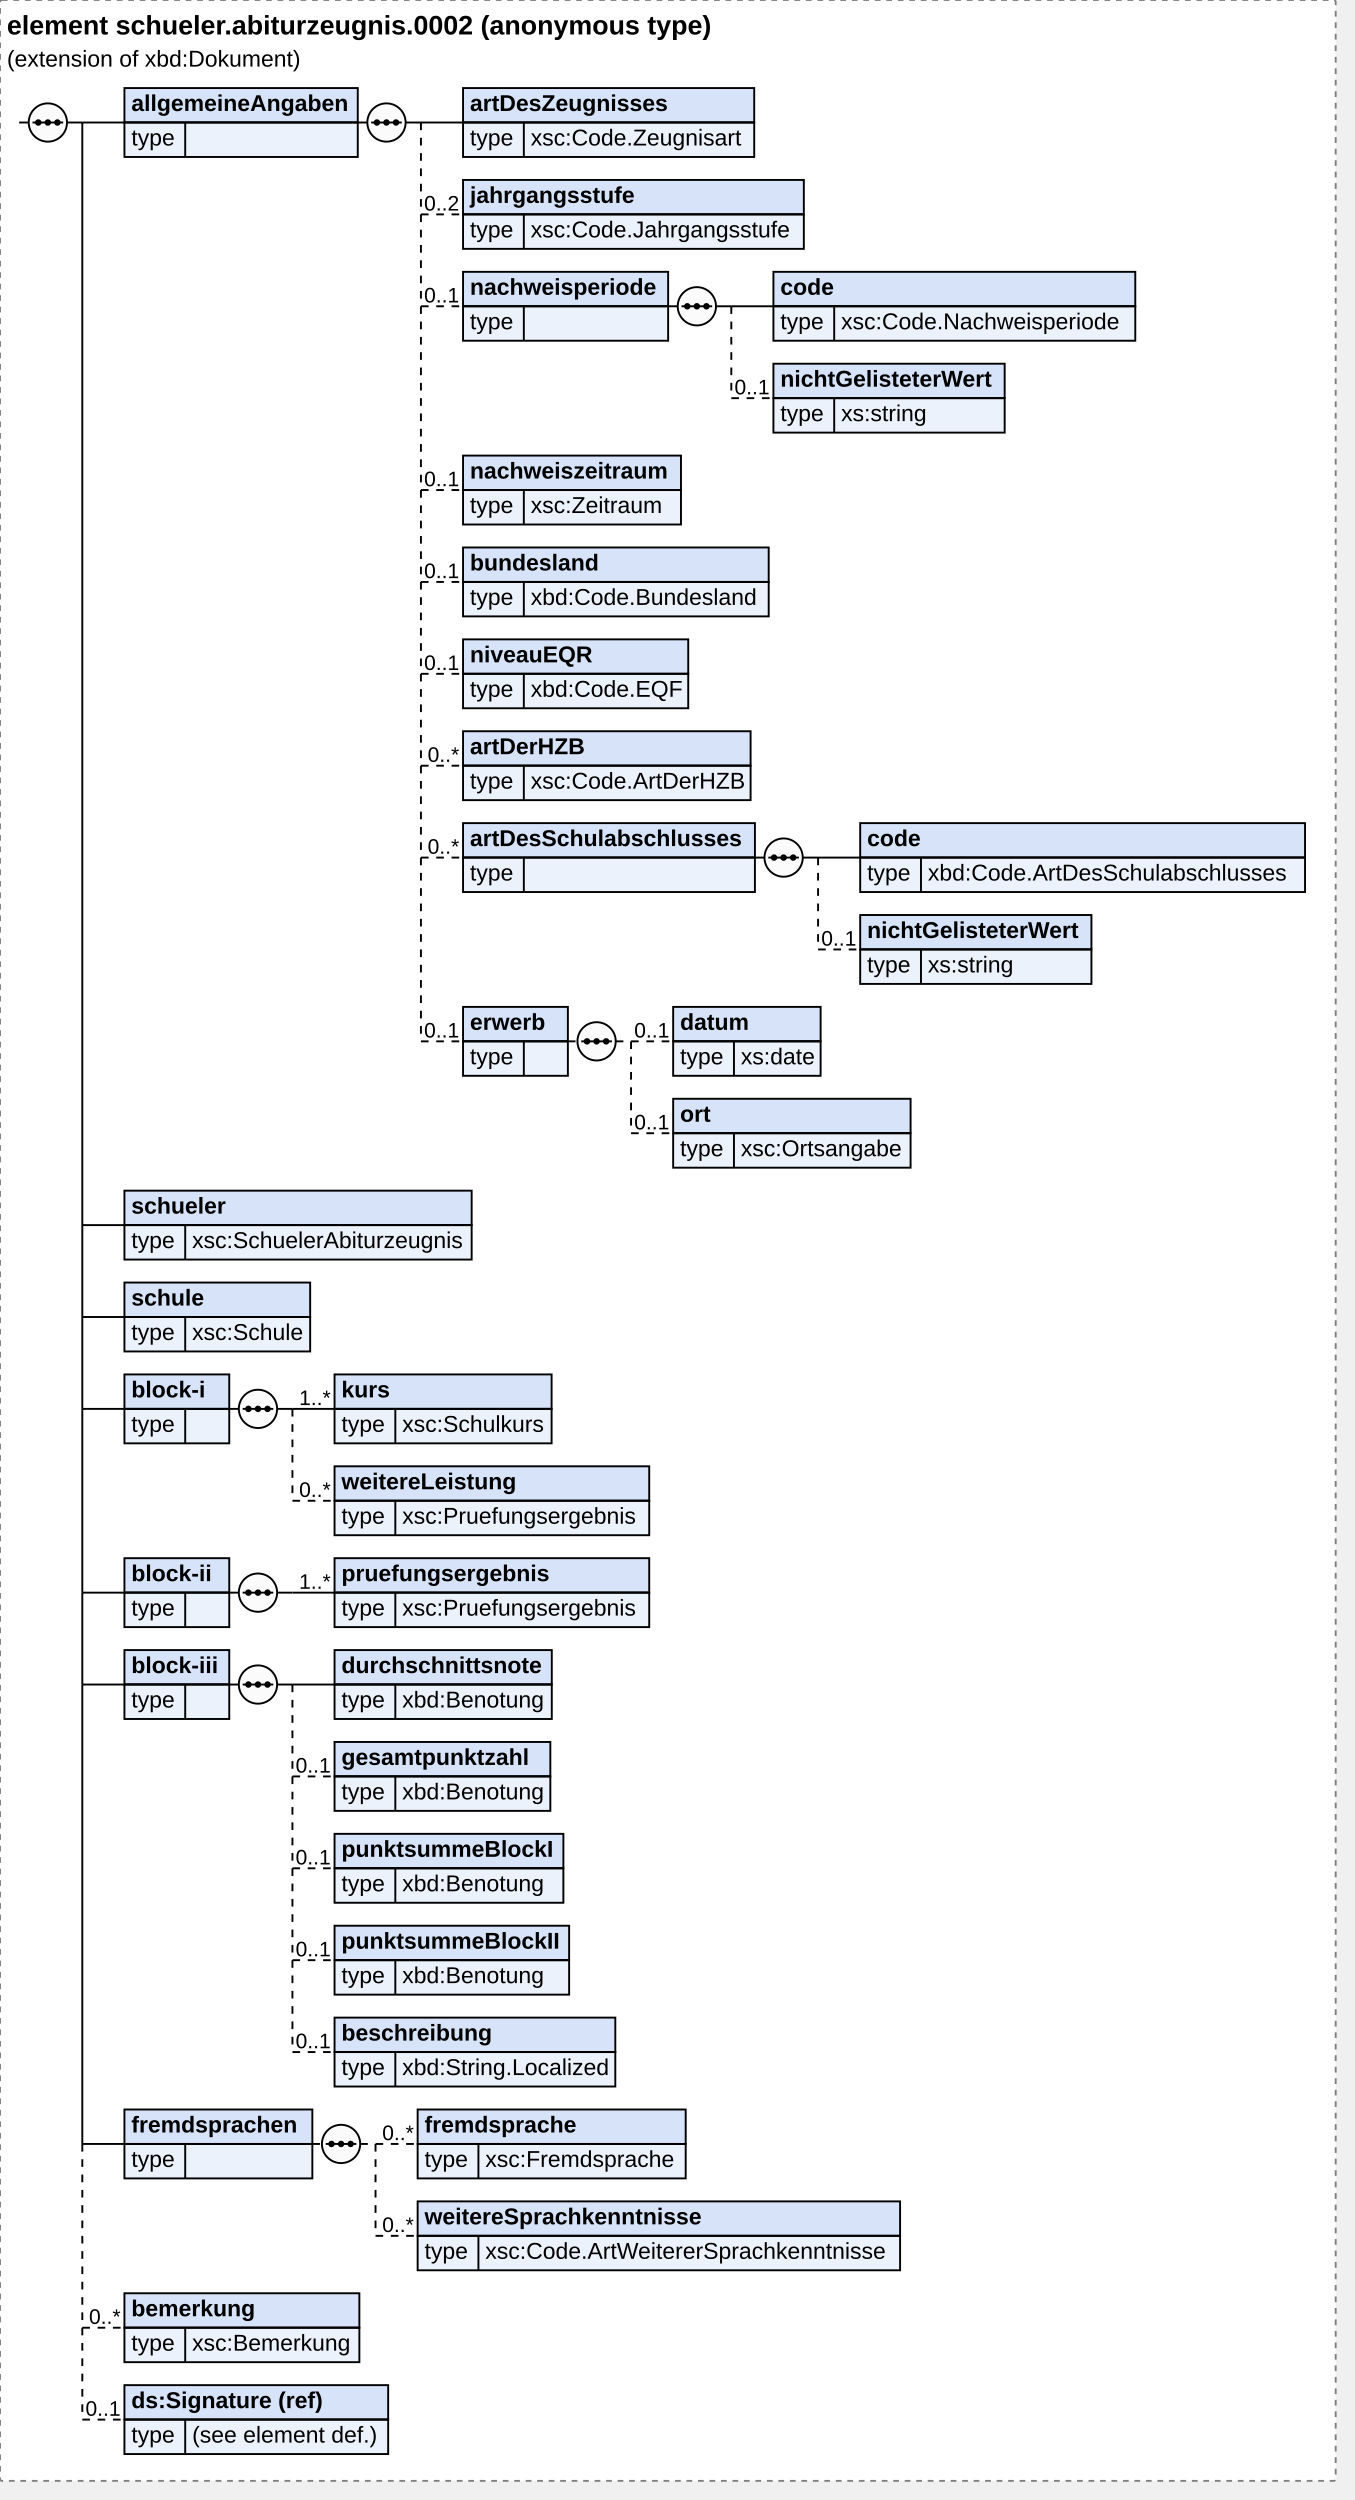
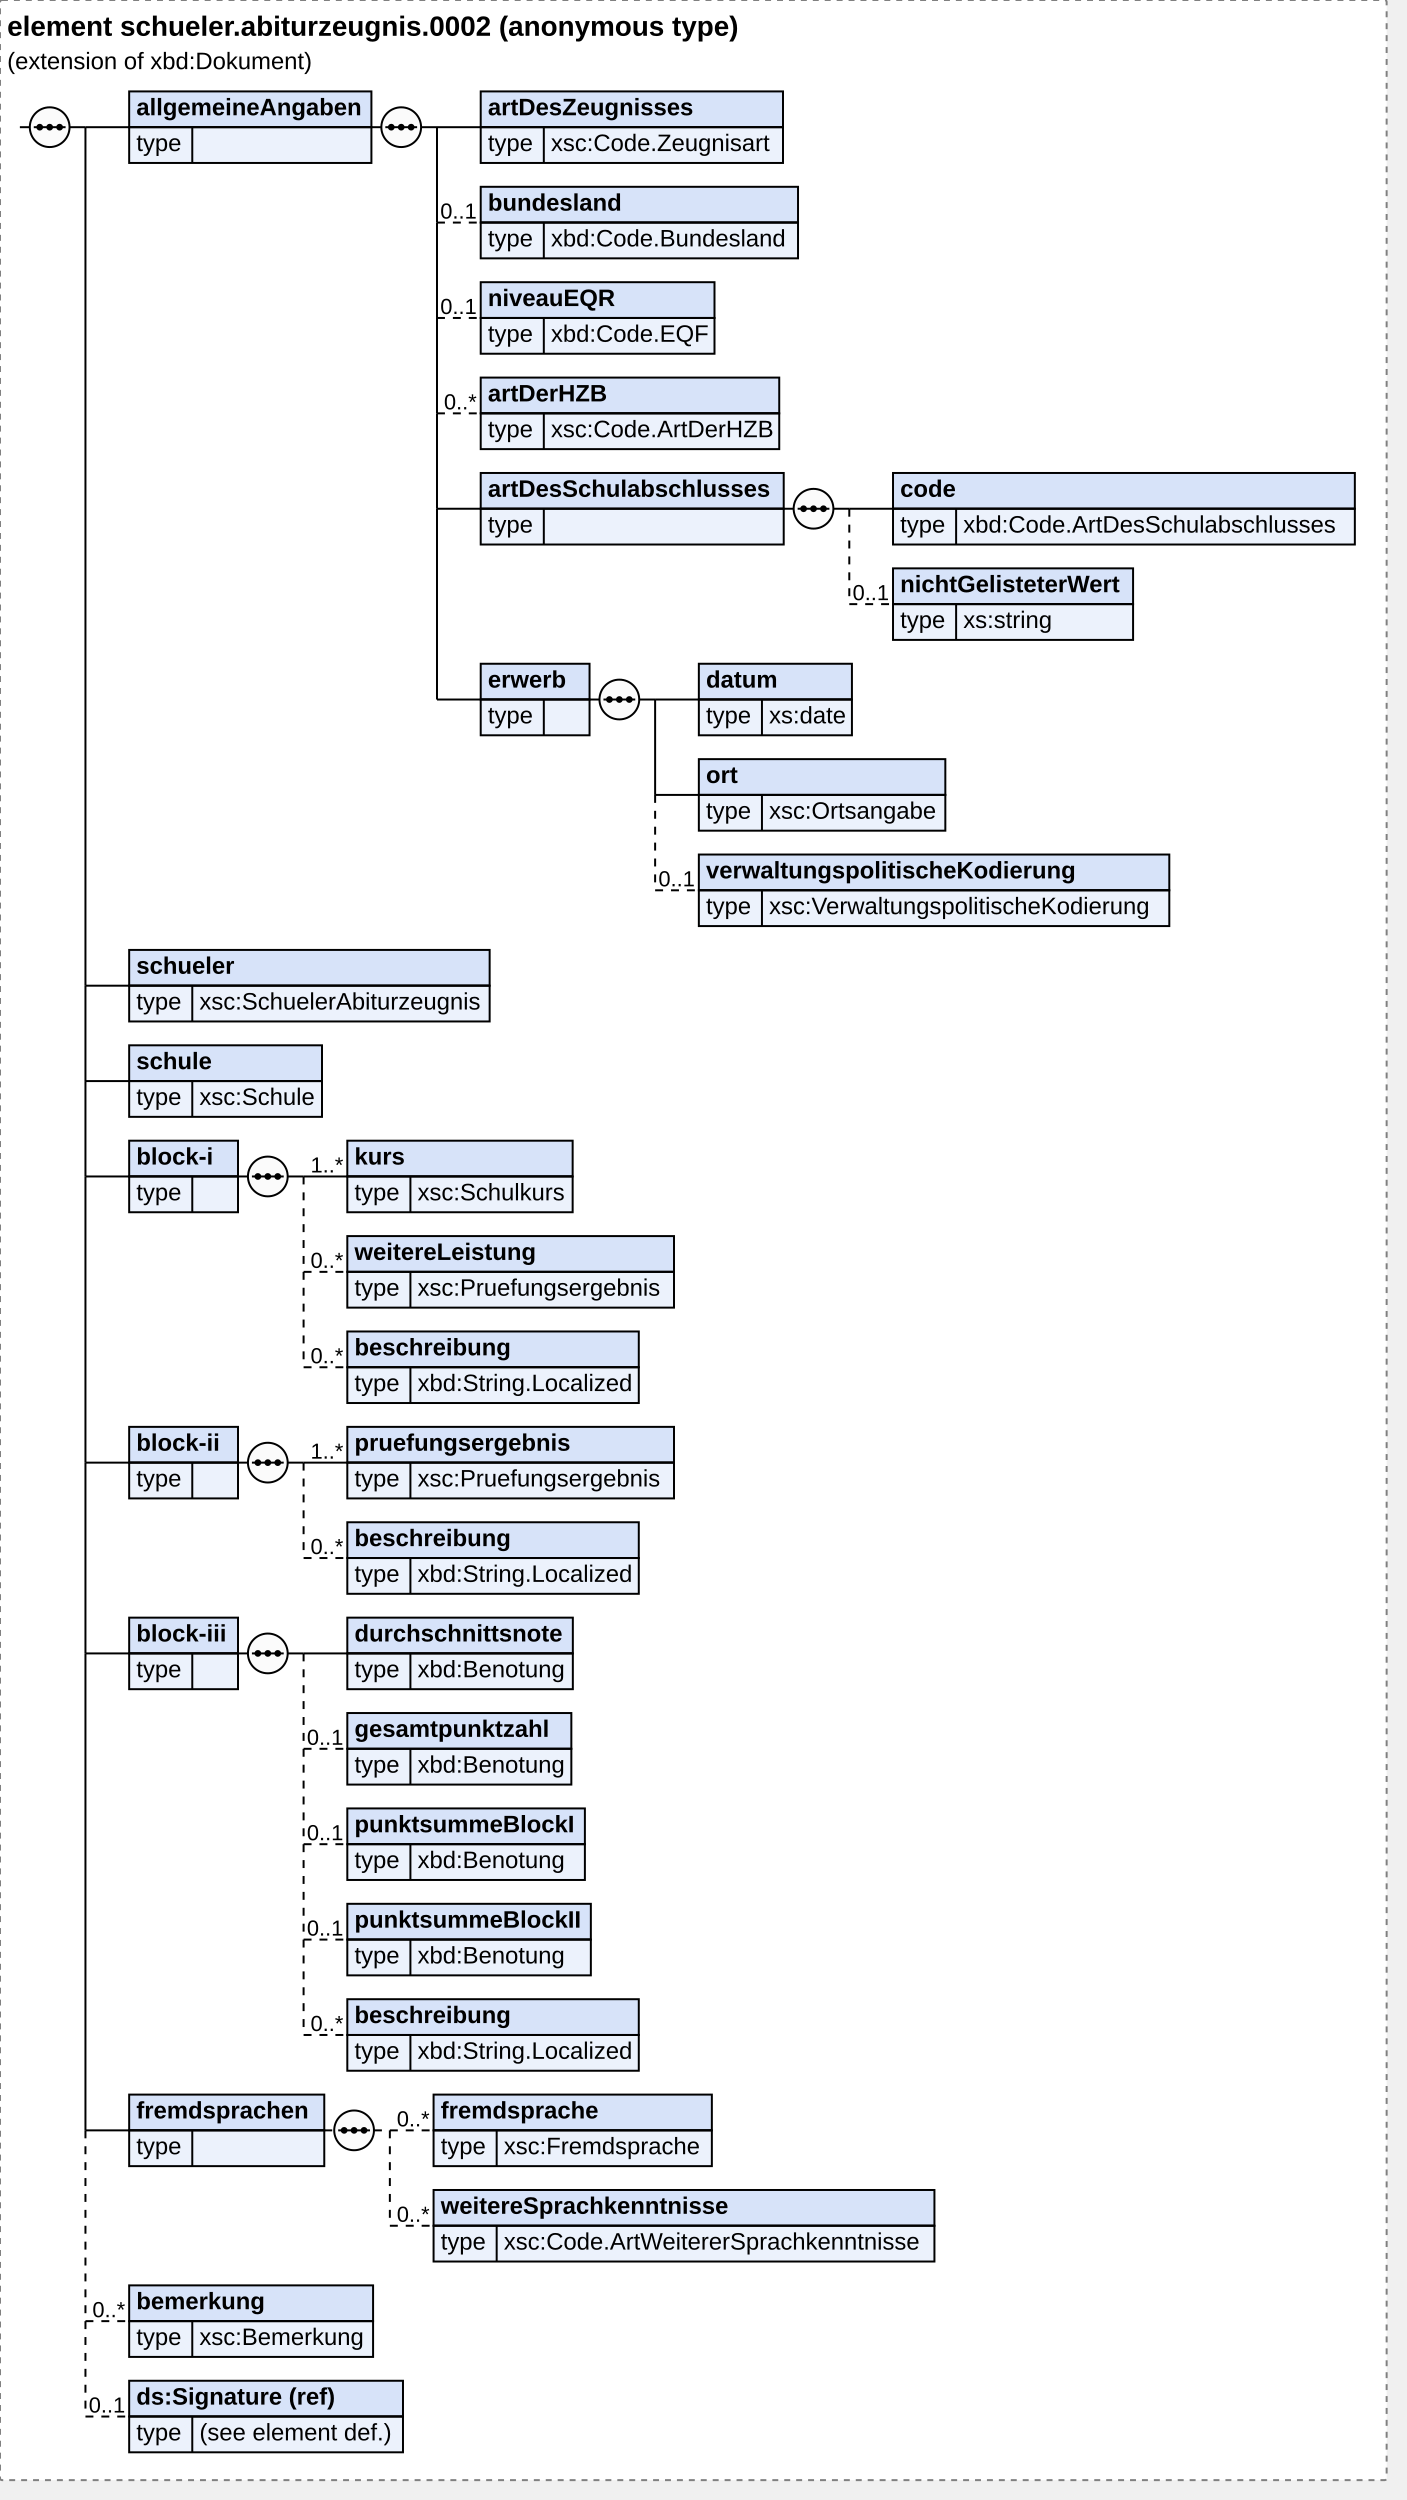
- <svg xmlns="http://www.w3.org/2000/svg" width="707.756" height="1306">
+ <svg xmlns="http://www.w3.org/2000/svg" width="707.756" height="1258">
  <defs>
    <style type="text/css">
                        text {
                            font-family: 'Arial';
                            fill: black;
                        }
                        text.at {
                            font-family: 'Arial';
                            fill: rgb(242, 152, 0);
                        }
                        line {
                            stroke: black;
                        }
                        line.type-structure {
                            stroke: black;
                        }
                        line.type-structure-optional {
                            stroke: black;
                            stroke-dasharray: 4, 4;
                        }
                        rect.attribute-upper {
                            stroke: black;
                            fill: rgb(255, 239, 211);
                        }
                        rect.element-upper {
                            stroke: black;
                            fill: rgb(215, 227, 249);
                        }
                        rect.element-lower {
                            stroke: black;
                            fill: rgb(236, 242, 252);
                        }
                        a text {
                            fill: black;
                        } 
                    </style>
  </defs>
-   <rect width="697.756" height="1296" stroke-dasharray="3,3" rx="1" ry="1" style="stroke: grey;fill: white;" />
+   <rect width="697.756" height="1248" stroke-dasharray="3,3" rx="1" ry="1" style="stroke: grey;fill: white;" />
  <text font-size="14" x="3.6" y="18" font-weight="bold">element schueler.abiturzeugnis.0002 (anonymous type)</text>
  <text font-size="12" x="3.6" y="34.8"> (extension of xbd:Dokument)</text>
  <g transform="translate(10,46)">
    <g transform="translate(55,0)">
      <rect width="121.894" height="18" class="element-upper" />
      <rect width="121.894" height="18" y="18" class="element-lower" />
      <text font-size="12" x="3.6" y="12" font-weight="bold">allgemeineAngaben</text>
      <line x1="0" y1="18" x2="121.894" y2="18" />
      <text font-size="12" fill="grey" x="3.6" y="30">type</text>
      <line x1="31.753" y1="18" x2="31.753" y2="36" />
      <g transform="translate(121.8937,0)">
        <g transform="translate(55,0)">
          <rect width="152.109" height="18" class="element-upper" />
          <rect width="152.109" height="18" y="18" class="element-lower" />
          <text font-size="12" x="3.6" y="12" font-weight="bold">artDesZeugnisses</text>
          <line x1="0" y1="18" x2="152.109" y2="18" />
          <text font-size="12" fill="grey" x="3.6" y="30">type</text>
          <line x1="31.753" y1="18" x2="31.753" y2="36" />
          <text font-size="12" x="35.353" y="30">xsc:Code.Zeugnisart</text>
          <g transform="translate(152.1094,0)" />
        </g>
        <line x1="33" y1="18" x2="55" y2="18" class="type-structure-required" />
        <text font-size="11" fill="black" x="53" y="16" text-anchor="end" />
        <line x1="33" y1="18" x2="33" y2="18" class="type-structure-required" />
        <g transform="translate(55,48)">
-           <rect width="178.031" height="18" class="element-upper" />
-           <rect width="178.031" height="18" y="18" class="element-lower" />
-           <text font-size="12" x="3.6" y="12" font-weight="bold">jahrgangsstufe</text>
-           <line x1="0" y1="18" x2="178.031" y2="18" />
-           <text font-size="12" fill="grey" x="3.6" y="30">type</text>
-           <line x1="31.753" y1="18" x2="31.753" y2="36" />
-           <text font-size="12" x="35.353" y="30">xsc:Code.Jahrgangsstufe</text>
-           <g transform="translate(178.0312,0)" />
-         </g>
-         <line x1="33" y1="66" x2="55" y2="66" class="type-structure-optional" />
-         <text font-size="11" fill="black" x="53" y="64" text-anchor="end">0..2</text>
-         <line x1="33" y1="18" x2="33" y2="66" class="type-structure-optional" />
-         <g transform="translate(55,96)">
-           <rect width="107.144" height="18" class="element-upper" />
-           <rect width="107.144" height="18" y="18" class="element-lower" />
-           <text font-size="12" x="3.6" y="12" font-weight="bold">nachweisperiode</text>
-           <line x1="0" y1="18" x2="107.144" y2="18" />
-           <text font-size="12" fill="grey" x="3.6" y="30">type</text>
-           <line x1="31.753" y1="18" x2="31.753" y2="36" />
-           <g transform="translate(107.1437,0)">
-             <g transform="translate(55,0)">
-               <rect width="189.031" height="18" class="element-upper" />
-               <rect width="189.031" height="18" y="18" class="element-lower" />
-               <text font-size="12" x="3.6" y="12" font-weight="bold">code</text>
-               <line x1="0" y1="18" x2="189.031" y2="18" />
-               <text font-size="12" fill="grey" x="3.6" y="30">type</text>
-               <line x1="31.753" y1="18" x2="31.753" y2="36" />
-               <text font-size="12" x="35.353" y="30">xsc:Code.Nachweisperiode</text>
-               <g transform="translate(189.0312,0)" />
-             </g>
-             <line x1="33" y1="18" x2="55" y2="18" class="type-structure-required" />
-             <text font-size="11" fill="black" x="53" y="16" text-anchor="end" />
-             <line x1="33" y1="18" x2="33" y2="18" class="type-structure-required" />
-             <g transform="translate(55,48)">
-               <rect width="120.8" height="18" class="element-upper" />
-               <rect width="120.8" height="18" y="18" class="element-lower" />
-               <text font-size="12" x="3.6" y="12" font-weight="bold">nichtGelisteterWert</text>
-               <line x1="0" y1="18" x2="120.8" y2="18" />
-               <text font-size="12" fill="grey" x="3.6" y="30">type</text>
-               <line x1="31.753" y1="18" x2="31.753" y2="36" />
-               <text font-size="12" x="35.353" y="30">xs:string</text>
-               <g transform="translate(120.8,0)" />
-             </g>
-             <line x1="33" y1="66" x2="55" y2="66" class="type-structure-optional" />
-             <text font-size="11" fill="black" x="53" y="64" text-anchor="end">0..1</text>
-             <line x1="33" y1="18" x2="33" y2="66" class="type-structure-optional" />
-             <circle cx="15" cy="18" r="10" stroke="black" fill="rgb(251, 251, 251)" />
-             <line x1="0" y1="18" x2="5" y2="18" class="type-structure-required" />
-             <line x1="25" y1="18" x2="33" y2="18" class="type-structure-required" />
-             <circle cx="10" cy="18" r="1.2" stroke="black" fill="black" />
-             <circle cx="15" cy="18" r="1.2" stroke="black" fill="black" />
-             <circle cx="20" cy="18" r="1.2" stroke="black" fill="black" />
-             <line x1="7" y1="18" x2="23" y2="18" />
-           </g>
-         </g>
-         <line x1="33" y1="114" x2="55" y2="114" class="type-structure-optional" />
-         <text font-size="11" fill="black" x="53" y="112" text-anchor="end">0..1</text>
-         <line x1="33" y1="66" x2="33" y2="114" class="type-structure-optional" />
-         <g transform="translate(55,192)">
-           <rect width="113.847" height="18" class="element-upper" />
-           <rect width="113.847" height="18" y="18" class="element-lower" />
-           <text font-size="12" x="3.6" y="12" font-weight="bold">nachweiszeitraum</text>
-           <line x1="0" y1="18" x2="113.847" y2="18" />
-           <text font-size="12" fill="grey" x="3.6" y="30">type</text>
-           <line x1="31.753" y1="18" x2="31.753" y2="36" />
-           <text font-size="12" x="35.353" y="30">xsc:Zeitraum</text>
-           <g transform="translate(113.8469,0)" />
-         </g>
-         <line x1="33" y1="210" x2="55" y2="210" class="type-structure-optional" />
-         <text font-size="11" fill="black" x="53" y="208" text-anchor="end">0..1</text>
-         <line x1="33" y1="114" x2="33" y2="210" class="type-structure-optional" />
-         <g transform="translate(55,240)">
          <rect width="159.672" height="18" class="element-upper" />
          <rect width="159.672" height="18" y="18" class="element-lower" />
          <text font-size="12" x="3.6" y="12" font-weight="bold">bundesland</text>
          <line x1="0" y1="18" x2="159.672" y2="18" />
          <text font-size="12" fill="grey" x="3.6" y="30">type</text>
          <line x1="31.753" y1="18" x2="31.753" y2="36" />
          <text font-size="12" x="35.353" y="30">xbd:Code.Bundesland</text>
          <g transform="translate(159.6719,0)" />
        </g>
-         <line x1="33" y1="258" x2="55" y2="258" class="type-structure-optional" />
-         <text font-size="11" fill="black" x="53" y="256" text-anchor="end">0..1</text>
-         <line x1="33" y1="210" x2="33" y2="258" class="type-structure-optional" />
-         <g transform="translate(55,288)">
+         <line x1="33" y1="66" x2="55" y2="66" class="type-structure-optional" />
+         <text font-size="11" fill="black" x="53" y="64" text-anchor="end">0..1</text>
+         <line x1="33" y1="18" x2="33" y2="66" class="type-structure-required" />
+         <g transform="translate(55,96)">
          <rect width="117.641" height="18" class="element-upper" />
          <rect width="117.641" height="18" y="18" class="element-lower" />
          <text font-size="12" x="3.6" y="12" font-weight="bold">niveauEQR</text>
          <line x1="0" y1="18" x2="117.641" y2="18" />
          <text font-size="12" fill="grey" x="3.6" y="30">type</text>
          <line x1="31.753" y1="18" x2="31.753" y2="36" />
          <text font-size="12" x="35.353" y="30">xbd:Code.EQF</text>
          <g transform="translate(117.6406,0)" />
        </g>
-         <line x1="33" y1="306" x2="55" y2="306" class="type-structure-optional" />
-         <text font-size="11" fill="black" x="53" y="304" text-anchor="end">0..1</text>
-         <line x1="33" y1="258" x2="33" y2="306" class="type-structure-optional" />
-         <g transform="translate(55,336)">
+         <line x1="33" y1="114" x2="55" y2="114" class="type-structure-optional" />
+         <text font-size="11" fill="black" x="53" y="112" text-anchor="end">0..1</text>
+         <line x1="33" y1="66" x2="33" y2="114" class="type-structure-required" />
+         <g transform="translate(55,144)">
          <rect width="150.219" height="18" class="element-upper" />
          <rect width="150.219" height="18" y="18" class="element-lower" />
          <text font-size="12" x="3.6" y="12" font-weight="bold">artDerHZB</text>
          <line x1="0" y1="18" x2="150.219" y2="18" />
          <text font-size="12" fill="grey" x="3.6" y="30">type</text>
          <line x1="31.753" y1="18" x2="31.753" y2="36" />
          <text font-size="12" x="35.353" y="30">xsc:Code.ArtDerHZB</text>
          <g transform="translate(150.2188,0)" />
        </g>
-         <line x1="33" y1="354" x2="55" y2="354" class="type-structure-optional" />
-         <text font-size="11" fill="black" x="53" y="352" text-anchor="end">0..*</text>
-         <line x1="33" y1="306" x2="33" y2="354" class="type-structure-optional" />
-         <g transform="translate(55,384)">
+         <line x1="33" y1="162" x2="55" y2="162" class="type-structure-optional" />
+         <text font-size="11" fill="black" x="53" y="160" text-anchor="end">0..*</text>
+         <line x1="33" y1="114" x2="33" y2="162" class="type-structure-required" />
+         <g transform="translate(55,192)">
          <rect width="152.472" height="18" class="element-upper" />
          <rect width="152.472" height="18" y="18" class="element-lower" />
          <text font-size="12" x="3.6" y="12" font-weight="bold">artDesSchulabschlusses</text>
          <line x1="0" y1="18" x2="152.472" y2="18" />
          <text font-size="12" fill="grey" x="3.6" y="30">type</text>
          <line x1="31.753" y1="18" x2="31.753" y2="36" />
          <g transform="translate(152.4719,0)">
            <g transform="translate(55,0)">
              <rect width="232.391" height="18" class="element-upper" />
              <rect width="232.391" height="18" y="18" class="element-lower" />
              <text font-size="12" x="3.6" y="12" font-weight="bold">code</text>
              <line x1="0" y1="18" x2="232.391" y2="18" />
              <text font-size="12" fill="grey" x="3.6" y="30">type</text>
              <line x1="31.753" y1="18" x2="31.753" y2="36" />
              <text font-size="12" x="35.353" y="30">xbd:Code.ArtDesSchulabschlusses</text>
              <g transform="translate(232.3906,0)" />
            </g>
            <line x1="33" y1="18" x2="55" y2="18" class="type-structure-required" />
            <text font-size="11" fill="black" x="53" y="16" text-anchor="end" />
            <line x1="33" y1="18" x2="33" y2="18" class="type-structure-required" />
            <g transform="translate(55,48)">
              <rect width="120.8" height="18" class="element-upper" />
              <rect width="120.8" height="18" y="18" class="element-lower" />
              <text font-size="12" x="3.6" y="12" font-weight="bold">nichtGelisteterWert</text>
              <line x1="0" y1="18" x2="120.8" y2="18" />
              <text font-size="12" fill="grey" x="3.6" y="30">type</text>
              <line x1="31.753" y1="18" x2="31.753" y2="36" />
              <text font-size="12" x="35.353" y="30">xs:string</text>
              <g transform="translate(120.8,0)" />
            </g>
            <line x1="33" y1="66" x2="55" y2="66" class="type-structure-optional" />
            <text font-size="11" fill="black" x="53" y="64" text-anchor="end">0..1</text>
            <line x1="33" y1="18" x2="33" y2="66" class="type-structure-optional" />
            <circle cx="15" cy="18" r="10" stroke="black" fill="rgb(251, 251, 251)" />
            <line x1="0" y1="18" x2="5" y2="18" class="type-structure-required" />
            <line x1="25" y1="18" x2="33" y2="18" class="type-structure-required" />
            <circle cx="10" cy="18" r="1.2" stroke="black" fill="black" />
            <circle cx="15" cy="18" r="1.2" stroke="black" fill="black" />
            <circle cx="20" cy="18" r="1.2" stroke="black" fill="black" />
            <line x1="7" y1="18" x2="23" y2="18" />
          </g>
        </g>
-         <line x1="33" y1="402" x2="55" y2="402" class="type-structure-optional" />
-         <text font-size="11" fill="black" x="53" y="400" text-anchor="end">0..*</text>
-         <line x1="33" y1="354" x2="33" y2="402" class="type-structure-optional" />
-         <g transform="translate(55,480)">
+         <line x1="33" y1="210" x2="55" y2="210" class="type-structure-required" />
+         <text font-size="11" fill="black" x="53" y="208" text-anchor="end" />
+         <line x1="33" y1="162" x2="33" y2="210" class="type-structure-required" />
+         <g transform="translate(55,288)">
          <rect width="54.766" height="18" class="element-upper" />
          <rect width="54.766" height="18" y="18" class="element-lower" />
          <text font-size="12" x="3.6" y="12" font-weight="bold">erwerb</text>
          <line x1="0" y1="18" x2="54.766" y2="18" />
          <text font-size="12" fill="grey" x="3.6" y="30">type</text>
          <line x1="31.753" y1="18" x2="31.753" y2="36" />
          <g transform="translate(54.76562,0)">
            <g transform="translate(55,0)">
              <rect width="77.031" height="18" class="element-upper" />
              <rect width="77.031" height="18" y="18" class="element-lower" />
              <text font-size="12" x="3.6" y="12" font-weight="bold">datum</text>
              <line x1="0" y1="18" x2="77.031" y2="18" />
              <text font-size="12" fill="grey" x="3.6" y="30">type</text>
              <line x1="31.753" y1="18" x2="31.753" y2="36" />
              <text font-size="12" x="35.353" y="30">xs:date</text>
              <g transform="translate(77.03125,0)" />
            </g>
-             <line x1="33" y1="18" x2="55" y2="18" class="type-structure-optional" />
-             <text font-size="11" fill="black" x="53" y="16" text-anchor="end">0..1</text>
-             <line x1="33" y1="18" x2="33" y2="18" class="type-structure-optional" />
+             <line x1="33" y1="18" x2="55" y2="18" class="type-structure-required" />
+             <text font-size="11" fill="black" x="53" y="16" text-anchor="end" />
+             <line x1="33" y1="18" x2="33" y2="18" class="type-structure-required" />
            <g transform="translate(55,48)">
              <rect width="124.031" height="18" class="element-upper" />
              <rect width="124.031" height="18" y="18" class="element-lower" />
              <text font-size="12" x="3.6" y="12" font-weight="bold">ort</text>
              <line x1="0" y1="18" x2="124.031" y2="18" />
              <text font-size="12" fill="grey" x="3.6" y="30">type</text>
              <line x1="31.753" y1="18" x2="31.753" y2="36" />
              <text font-size="12" x="35.353" y="30">xsc:Ortsangabe</text>
              <g transform="translate(124.0312,0)" />
            </g>
-             <line x1="33" y1="66" x2="55" y2="66" class="type-structure-optional" />
-             <text font-size="11" fill="black" x="53" y="64" text-anchor="end">0..1</text>
-             <line x1="33" y1="18" x2="33" y2="66" class="type-structure-optional" />
+             <line x1="33" y1="66" x2="55" y2="66" class="type-structure-required" />
+             <text font-size="11" fill="black" x="53" y="64" text-anchor="end" />
+             <line x1="33" y1="18" x2="33" y2="66" class="type-structure-required" />
+             <g transform="translate(55,96)">
+               <rect width="236.734" height="18" class="element-upper" />
+               <rect width="236.734" height="18" y="18" class="element-lower" />
+               <text font-size="12" x="3.6" y="12" font-weight="bold">verwaltungspolitischeKodierung</text>
+               <line x1="0" y1="18" x2="236.734" y2="18" />
+               <text font-size="12" fill="grey" x="3.6" y="30">type</text>
+               <line x1="31.753" y1="18" x2="31.753" y2="36" />
+               <text font-size="12" x="35.353" y="30">xsc:VerwaltungspolitischeKodierung</text>
+               <g transform="translate(236.7344,0)" />
+             </g>
+             <line x1="33" y1="114" x2="55" y2="114" class="type-structure-optional" />
+             <text font-size="11" fill="black" x="53" y="112" text-anchor="end">0..1</text>
+             <line x1="33" y1="66" x2="33" y2="114" class="type-structure-optional" />
            <circle cx="15" cy="18" r="10" stroke="black" fill="rgb(251, 251, 251)" />
-             <line x1="0" y1="18" x2="5" y2="18" class="type-structure-optional" />
-             <line x1="25" y1="18" x2="33" y2="18" class="type-structure-optional" />
+             <line x1="0" y1="18" x2="5" y2="18" class="type-structure-required" />
+             <line x1="25" y1="18" x2="33" y2="18" class="type-structure-required" />
            <circle cx="10" cy="18" r="1.2" stroke="black" fill="black" />
            <circle cx="15" cy="18" r="1.2" stroke="black" fill="black" />
            <circle cx="20" cy="18" r="1.2" stroke="black" fill="black" />
            <line x1="7" y1="18" x2="23" y2="18" />
          </g>
        </g>
-         <line x1="33" y1="498" x2="55" y2="498" class="type-structure-optional" />
-         <text font-size="11" fill="black" x="53" y="496" text-anchor="end">0..1</text>
-         <line x1="33" y1="402" x2="33" y2="498" class="type-structure-optional" />
+         <line x1="33" y1="306" x2="55" y2="306" class="type-structure-required" />
+         <text font-size="11" fill="black" x="53" y="304" text-anchor="end" />
+         <line x1="33" y1="210" x2="33" y2="306" class="type-structure-required" />
        <circle cx="15" cy="18" r="10" stroke="black" fill="rgb(251, 251, 251)" />
        <line x1="0" y1="18" x2="5" y2="18" class="type-structure-required" />
        <line x1="25" y1="18" x2="33" y2="18" class="type-structure-required" />
        <circle cx="10" cy="18" r="1.2" stroke="black" fill="black" />
        <circle cx="15" cy="18" r="1.2" stroke="black" fill="black" />
        <circle cx="20" cy="18" r="1.2" stroke="black" fill="black" />
        <line x1="7" y1="18" x2="23" y2="18" />
      </g>
    </g>
    <line x1="33" y1="18" x2="55" y2="18" class="type-structure-required" />
    <text font-size="11" fill="black" x="53" y="16" text-anchor="end" />
    <line x1="33" y1="18" x2="33" y2="18" class="type-structure-required" />
-     <g transform="translate(55,576)">
+     <g transform="translate(55,432)">
      <rect width="181.391" height="18" class="element-upper" />
      <rect width="181.391" height="18" y="18" class="element-lower" />
      <text font-size="12" x="3.6" y="12" font-weight="bold">schueler</text>
      <line x1="0" y1="18" x2="181.391" y2="18" />
      <text font-size="12" fill="grey" x="3.6" y="30">type</text>
      <line x1="31.753" y1="18" x2="31.753" y2="36" />
      <text font-size="12" x="35.353" y="30">xsc:SchuelerAbiturzeugnis</text>
      <g transform="translate(181.3906,0)" />
    </g>
-     <line x1="33" y1="594" x2="55" y2="594" class="type-structure-required" />
-     <text font-size="11" fill="black" x="53" y="592" text-anchor="end" />
-     <line x1="33" y1="18" x2="33" y2="594" class="type-structure-required" />
-     <g transform="translate(55,624)">
+     <line x1="33" y1="450" x2="55" y2="450" class="type-structure-required" />
+     <text font-size="11" fill="black" x="53" y="448" text-anchor="end" />
+     <line x1="33" y1="18" x2="33" y2="450" class="type-structure-required" />
+     <g transform="translate(55,480)">
      <rect width="97.031" height="18" class="element-upper" />
      <rect width="97.031" height="18" y="18" class="element-lower" />
      <text font-size="12" x="3.6" y="12" font-weight="bold">schule</text>
      <line x1="0" y1="18" x2="97.031" y2="18" />
      <text font-size="12" fill="grey" x="3.6" y="30">type</text>
      <line x1="31.753" y1="18" x2="31.753" y2="36" />
      <text font-size="12" x="35.353" y="30">xsc:Schule</text>
      <g transform="translate(97.03125,0)" />
    </g>
-     <line x1="33" y1="642" x2="55" y2="642" class="type-structure-required" />
-     <text font-size="11" fill="black" x="53" y="640" text-anchor="end" />
-     <line x1="33" y1="594" x2="33" y2="642" class="type-structure-required" />
-     <g transform="translate(55,672)">
+     <line x1="33" y1="498" x2="55" y2="498" class="type-structure-required" />
+     <text font-size="11" fill="black" x="53" y="496" text-anchor="end" />
+     <line x1="33" y1="450" x2="33" y2="498" class="type-structure-required" />
+     <g transform="translate(55,528)">
      <rect width="54.766" height="18" class="element-upper" />
      <rect width="54.766" height="18" y="18" class="element-lower" />
      <text font-size="12" x="3.6" y="12" font-weight="bold">block-i</text>
      <line x1="0" y1="18" x2="54.766" y2="18" />
      <text font-size="12" fill="grey" x="3.6" y="30">type</text>
      <line x1="31.753" y1="18" x2="31.753" y2="36" />
      <g transform="translate(54.76562,0)">
        <g transform="translate(55,0)">
          <rect width="113.391" height="18" class="element-upper" />
          <rect width="113.391" height="18" y="18" class="element-lower" />
          <text font-size="12" x="3.6" y="12" font-weight="bold">kurs</text>
          <line x1="0" y1="18" x2="113.391" y2="18" />
          <text font-size="12" fill="grey" x="3.6" y="30">type</text>
          <line x1="31.753" y1="18" x2="31.753" y2="36" />
          <text font-size="12" x="35.353" y="30">xsc:Schulkurs</text>
          <g transform="translate(113.3906,0)" />
        </g>
        <line x1="33" y1="18" x2="55" y2="18" class="type-structure-required" />
        <text font-size="11" fill="black" x="53" y="16" text-anchor="end">1..*</text>
        <line x1="33" y1="18" x2="33" y2="18" class="type-structure-required" />
        <g transform="translate(55,48)">
          <rect width="164.391" height="18" class="element-upper" />
          <rect width="164.391" height="18" y="18" class="element-lower" />
          <text font-size="12" x="3.6" y="12" font-weight="bold">weitereLeistung</text>
          <line x1="0" y1="18" x2="164.391" y2="18" />
          <text font-size="12" fill="grey" x="3.6" y="30">type</text>
          <line x1="31.753" y1="18" x2="31.753" y2="36" />
          <text font-size="12" x="35.353" y="30">xsc:Pruefungsergebnis</text>
          <g transform="translate(164.3906,0)" />
+         </g>
+         <line x1="33" y1="66" x2="55" y2="66" class="type-structure-optional" />
+         <text font-size="11" fill="black" x="53" y="64" text-anchor="end">0..*</text>
+         <line x1="33" y1="18" x2="33" y2="66" class="type-structure-optional" />
+         <g transform="translate(55,96)">
+           <rect width="146.672" height="18" class="element-upper" />
+           <rect width="146.672" height="18" y="18" class="element-lower" />
+           <text font-size="12" x="3.6" y="12" font-weight="bold">beschreibung</text>
+           <line x1="0" y1="18" x2="146.672" y2="18" />
+           <text font-size="12" fill="grey" x="3.6" y="30">type</text>
+           <line x1="31.753" y1="18" x2="31.753" y2="36" />
+           <text font-size="12" x="35.353" y="30">xbd:String.Localized</text>
+           <g transform="translate(146.6719,0)" />
+         </g>
+         <line x1="33" y1="114" x2="55" y2="114" class="type-structure-optional" />
+         <text font-size="11" fill="black" x="53" y="112" text-anchor="end">0..*</text>
+         <line x1="33" y1="66" x2="33" y2="114" class="type-structure-optional" />
+         <circle cx="15" cy="18" r="10" stroke="black" fill="rgb(251, 251, 251)" />
+         <line x1="0" y1="18" x2="5" y2="18" class="type-structure-required" />
+         <line x1="25" y1="18" x2="33" y2="18" class="type-structure-required" />
+         <circle cx="10" cy="18" r="1.2" stroke="black" fill="black" />
+         <circle cx="15" cy="18" r="1.2" stroke="black" fill="black" />
+         <circle cx="20" cy="18" r="1.2" stroke="black" fill="black" />
+         <line x1="7" y1="18" x2="23" y2="18" />
+       </g>
+     </g>
+     <line x1="33" y1="546" x2="55" y2="546" class="type-structure-required" />
+     <text font-size="11" fill="black" x="53" y="544" text-anchor="end" />
+     <line x1="33" y1="498" x2="33" y2="546" class="type-structure-required" />
+     <g transform="translate(55,672)">
+       <rect width="54.766" height="18" class="element-upper" />
+       <rect width="54.766" height="18" y="18" class="element-lower" />
+       <text font-size="12" x="3.6" y="12" font-weight="bold">block-ii</text>
+       <line x1="0" y1="18" x2="54.766" y2="18" />
+       <text font-size="12" fill="grey" x="3.6" y="30">type</text>
+       <line x1="31.753" y1="18" x2="31.753" y2="36" />
+       <g transform="translate(54.76562,0)">
+         <g transform="translate(55,0)">
+           <rect width="164.391" height="18" class="element-upper" />
+           <rect width="164.391" height="18" y="18" class="element-lower" />
+           <text font-size="12" x="3.6" y="12" font-weight="bold">pruefungsergebnis</text>
+           <line x1="0" y1="18" x2="164.391" y2="18" />
+           <text font-size="12" fill="grey" x="3.6" y="30">type</text>
+           <line x1="31.753" y1="18" x2="31.753" y2="36" />
+           <text font-size="12" x="35.353" y="30">xsc:Pruefungsergebnis</text>
+           <g transform="translate(164.3906,0)" />
+         </g>
+         <line x1="33" y1="18" x2="55" y2="18" class="type-structure-required" />
+         <text font-size="11" fill="black" x="53" y="16" text-anchor="end">1..*</text>
+         <line x1="33" y1="18" x2="33" y2="18" class="type-structure-required" />
+         <g transform="translate(55,48)">
+           <rect width="146.672" height="18" class="element-upper" />
+           <rect width="146.672" height="18" y="18" class="element-lower" />
+           <text font-size="12" x="3.6" y="12" font-weight="bold">beschreibung</text>
+           <line x1="0" y1="18" x2="146.672" y2="18" />
+           <text font-size="12" fill="grey" x="3.6" y="30">type</text>
+           <line x1="31.753" y1="18" x2="31.753" y2="36" />
+           <text font-size="12" x="35.353" y="30">xbd:String.Localized</text>
+           <g transform="translate(146.6719,0)" />
        </g>
        <line x1="33" y1="66" x2="55" y2="66" class="type-structure-optional" />
        <text font-size="11" fill="black" x="53" y="64" text-anchor="end">0..*</text>
        <line x1="33" y1="18" x2="33" y2="66" class="type-structure-optional" />
        <circle cx="15" cy="18" r="10" stroke="black" fill="rgb(251, 251, 251)" />
        <line x1="0" y1="18" x2="5" y2="18" class="type-structure-required" />
        <line x1="25" y1="18" x2="33" y2="18" class="type-structure-required" />
        <circle cx="10" cy="18" r="1.2" stroke="black" fill="black" />
        <circle cx="15" cy="18" r="1.2" stroke="black" fill="black" />
        <circle cx="20" cy="18" r="1.2" stroke="black" fill="black" />
        <line x1="7" y1="18" x2="23" y2="18" />
      </g>
    </g>
    <line x1="33" y1="690" x2="55" y2="690" class="type-structure-required" />
    <text font-size="11" fill="black" x="53" y="688" text-anchor="end" />
-     <line x1="33" y1="642" x2="33" y2="690" class="type-structure-required" />
+     <line x1="33" y1="546" x2="33" y2="690" class="type-structure-required" />
    <g transform="translate(55,768)">
-       <rect width="54.766" height="18" class="element-upper" />
-       <rect width="54.766" height="18" y="18" class="element-lower" />
-       <text font-size="12" x="3.6" y="12" font-weight="bold">block-ii</text>
-       <line x1="0" y1="18" x2="54.766" y2="18" />
-       <text font-size="12" fill="grey" x="3.6" y="30">type</text>
-       <line x1="31.753" y1="18" x2="31.753" y2="36" />
-       <g transform="translate(54.76562,0)">
-         <g transform="translate(55,0)">
-           <rect width="164.391" height="18" class="element-upper" />
-           <rect width="164.391" height="18" y="18" class="element-lower" />
-           <text font-size="12" x="3.6" y="12" font-weight="bold">pruefungsergebnis</text>
-           <line x1="0" y1="18" x2="164.391" y2="18" />
-           <text font-size="12" fill="grey" x="3.6" y="30">type</text>
-           <line x1="31.753" y1="18" x2="31.753" y2="36" />
-           <text font-size="12" x="35.353" y="30">xsc:Pruefungsergebnis</text>
-           <g transform="translate(164.3906,0)" />
-         </g>
-         <line x1="33" y1="18" x2="55" y2="18" class="type-structure-required" />
-         <text font-size="11" fill="black" x="53" y="16" text-anchor="end">1..*</text>
-         <line x1="33" y1="18" x2="33" y2="18" class="type-structure-required" />
-         <circle cx="15" cy="18" r="10" stroke="black" fill="rgb(251, 251, 251)" />
-         <line x1="0" y1="18" x2="5" y2="18" class="type-structure-required" />
-         <line x1="25" y1="18" x2="33" y2="18" class="type-structure-required" />
-         <circle cx="10" cy="18" r="1.2" stroke="black" fill="black" />
-         <circle cx="15" cy="18" r="1.2" stroke="black" fill="black" />
-         <circle cx="20" cy="18" r="1.2" stroke="black" fill="black" />
-         <line x1="7" y1="18" x2="23" y2="18" />
-       </g>
-     </g>
-     <line x1="33" y1="786" x2="55" y2="786" class="type-structure-required" />
-     <text font-size="11" fill="black" x="53" y="784" text-anchor="end" />
-     <line x1="33" y1="690" x2="33" y2="786" class="type-structure-required" />
-     <g transform="translate(55,816)">
      <rect width="54.766" height="18" class="element-upper" />
      <rect width="54.766" height="18" y="18" class="element-lower" />
      <text font-size="12" x="3.6" y="12" font-weight="bold">block-iii</text>
      <line x1="0" y1="18" x2="54.766" y2="18" />
      <text font-size="12" fill="grey" x="3.6" y="30">type</text>
      <line x1="31.753" y1="18" x2="31.753" y2="36" />
      <g transform="translate(54.76562,0)">
        <g transform="translate(55,0)">
          <rect width="113.487" height="18" class="element-upper" />
          <rect width="113.487" height="18" y="18" class="element-lower" />
          <text font-size="12" x="3.6" y="12" font-weight="bold">durchschnittsnote</text>
          <line x1="0" y1="18" x2="113.487" y2="18" />
          <text font-size="12" fill="grey" x="3.6" y="30">type</text>
          <line x1="31.753" y1="18" x2="31.753" y2="36" />
          <text font-size="12" x="35.353" y="30">xbd:Benotung</text>
          <g transform="translate(113.4875,0)" />
        </g>
        <line x1="33" y1="18" x2="55" y2="18" class="type-structure-required" />
        <text font-size="11" fill="black" x="53" y="16" text-anchor="end" />
        <line x1="33" y1="18" x2="33" y2="18" class="type-structure-required" />
        <g transform="translate(55,48)">
          <rect width="112.734" height="18" class="element-upper" />
          <rect width="112.734" height="18" y="18" class="element-lower" />
          <text font-size="12" x="3.6" y="12" font-weight="bold">gesamtpunktzahl</text>
          <line x1="0" y1="18" x2="112.734" y2="18" />
          <text font-size="12" fill="grey" x="3.6" y="30">type</text>
          <line x1="31.753" y1="18" x2="31.753" y2="36" />
          <text font-size="12" x="35.353" y="30">xbd:Benotung</text>
          <g transform="translate(112.7344,0)" />
        </g>
        <line x1="33" y1="66" x2="55" y2="66" class="type-structure-optional" />
        <text font-size="11" fill="black" x="53" y="64" text-anchor="end">0..1</text>
        <line x1="33" y1="18" x2="33" y2="66" class="type-structure-optional" />
        <g transform="translate(55,96)">
          <rect width="119.55" height="18" class="element-upper" />
          <rect width="119.55" height="18" y="18" class="element-lower" />
          <text font-size="12" x="3.6" y="12" font-weight="bold">punktsummeBlockI</text>
          <line x1="0" y1="18" x2="119.55" y2="18" />
          <text font-size="12" fill="grey" x="3.6" y="30">type</text>
          <line x1="31.753" y1="18" x2="31.753" y2="36" />
          <text font-size="12" x="35.353" y="30">xbd:Benotung</text>
          <g transform="translate(119.55,0)" />
        </g>
        <line x1="33" y1="114" x2="55" y2="114" class="type-structure-optional" />
        <text font-size="11" fill="black" x="53" y="112" text-anchor="end">0..1</text>
        <line x1="33" y1="66" x2="33" y2="114" class="type-structure-optional" />
        <g transform="translate(55,144)">
          <rect width="122.55" height="18" class="element-upper" />
          <rect width="122.55" height="18" y="18" class="element-lower" />
          <text font-size="12" x="3.6" y="12" font-weight="bold">punktsummeBlockII</text>
          <line x1="0" y1="18" x2="122.55" y2="18" />
          <text font-size="12" fill="grey" x="3.6" y="30">type</text>
          <line x1="31.753" y1="18" x2="31.753" y2="36" />
          <text font-size="12" x="35.353" y="30">xbd:Benotung</text>
          <g transform="translate(122.55,0)" />
        </g>
        <line x1="33" y1="162" x2="55" y2="162" class="type-structure-optional" />
        <text font-size="11" fill="black" x="53" y="160" text-anchor="end">0..1</text>
        <line x1="33" y1="114" x2="33" y2="162" class="type-structure-optional" />
        <g transform="translate(55,192)">
          <rect width="146.672" height="18" class="element-upper" />
          <rect width="146.672" height="18" y="18" class="element-lower" />
          <text font-size="12" x="3.6" y="12" font-weight="bold">beschreibung</text>
          <line x1="0" y1="18" x2="146.672" y2="18" />
          <text font-size="12" fill="grey" x="3.6" y="30">type</text>
          <line x1="31.753" y1="18" x2="31.753" y2="36" />
          <text font-size="12" x="35.353" y="30">xbd:String.Localized</text>
          <g transform="translate(146.6719,0)" />
        </g>
        <line x1="33" y1="210" x2="55" y2="210" class="type-structure-optional" />
-         <text font-size="11" fill="black" x="53" y="208" text-anchor="end">0..1</text>
+         <text font-size="11" fill="black" x="53" y="208" text-anchor="end">0..*</text>
        <line x1="33" y1="162" x2="33" y2="210" class="type-structure-optional" />
        <circle cx="15" cy="18" r="10" stroke="black" fill="rgb(251, 251, 251)" />
        <line x1="0" y1="18" x2="5" y2="18" class="type-structure-required" />
        <line x1="25" y1="18" x2="33" y2="18" class="type-structure-required" />
        <circle cx="10" cy="18" r="1.2" stroke="black" fill="black" />
        <circle cx="15" cy="18" r="1.2" stroke="black" fill="black" />
        <circle cx="20" cy="18" r="1.2" stroke="black" fill="black" />
        <line x1="7" y1="18" x2="23" y2="18" />
      </g>
    </g>
-     <line x1="33" y1="834" x2="55" y2="834" class="type-structure-required" />
-     <text font-size="11" fill="black" x="53" y="832" text-anchor="end" />
-     <line x1="33" y1="786" x2="33" y2="834" class="type-structure-required" />
-     <g transform="translate(55,1056)">
+     <line x1="33" y1="786" x2="55" y2="786" class="type-structure-required" />
+     <text font-size="11" fill="black" x="53" y="784" text-anchor="end" />
+     <line x1="33" y1="690" x2="33" y2="786" class="type-structure-required" />
+     <g transform="translate(55,1008)">
      <rect width="98.175" height="18" class="element-upper" />
      <rect width="98.175" height="18" y="18" class="element-lower" />
      <text font-size="12" x="3.6" y="12" font-weight="bold">fremdsprachen</text>
      <line x1="0" y1="18" x2="98.175" y2="18" />
      <text font-size="12" fill="grey" x="3.6" y="30">type</text>
      <line x1="31.753" y1="18" x2="31.753" y2="36" />
      <g transform="translate(98.175,0)">
        <g transform="translate(55,0)">
          <rect width="140.031" height="18" class="element-upper" />
          <rect width="140.031" height="18" y="18" class="element-lower" />
          <text font-size="12" x="3.6" y="12" font-weight="bold">fremdsprache</text>
          <line x1="0" y1="18" x2="140.031" y2="18" />
          <text font-size="12" fill="grey" x="3.6" y="30">type</text>
          <line x1="31.753" y1="18" x2="31.753" y2="36" />
          <text font-size="12" x="35.353" y="30">xsc:Fremdsprache</text>
          <g transform="translate(140.0312,0)" />
        </g>
        <line x1="33" y1="18" x2="55" y2="18" class="type-structure-optional" />
        <text font-size="11" fill="black" x="53" y="16" text-anchor="end">0..*</text>
        <line x1="33" y1="18" x2="33" y2="18" class="type-structure-optional" />
        <g transform="translate(55,48)">
          <rect width="252.031" height="18" class="element-upper" />
          <rect width="252.031" height="18" y="18" class="element-lower" />
          <text font-size="12" x="3.6" y="12" font-weight="bold">weitereSprachkenntnisse</text>
          <line x1="0" y1="18" x2="252.031" y2="18" />
          <text font-size="12" fill="grey" x="3.6" y="30">type</text>
          <line x1="31.753" y1="18" x2="31.753" y2="36" />
          <text font-size="12" x="35.353" y="30">xsc:Code.ArtWeitererSprachkenntnisse</text>
          <g transform="translate(252.0312,0)" />
        </g>
        <line x1="33" y1="66" x2="55" y2="66" class="type-structure-optional" />
        <text font-size="11" fill="black" x="53" y="64" text-anchor="end">0..*</text>
        <line x1="33" y1="18" x2="33" y2="66" class="type-structure-optional" />
        <circle cx="15" cy="18" r="10" stroke="black" fill="rgb(251, 251, 251)" />
        <line x1="0" y1="18" x2="5" y2="18" class="type-structure-optional" />
        <line x1="25" y1="18" x2="33" y2="18" class="type-structure-optional" />
        <circle cx="10" cy="18" r="1.2" stroke="black" fill="black" />
        <circle cx="15" cy="18" r="1.2" stroke="black" fill="black" />
        <circle cx="20" cy="18" r="1.2" stroke="black" fill="black" />
        <line x1="7" y1="18" x2="23" y2="18" />
      </g>
    </g>
-     <line x1="33" y1="1074" x2="55" y2="1074" class="type-structure-required" />
-     <text font-size="11" fill="black" x="53" y="1072" text-anchor="end" />
-     <line x1="33" y1="834" x2="33" y2="1074" class="type-structure-required" />
-     <g transform="translate(55,1152)">
+     <line x1="33" y1="1026" x2="55" y2="1026" class="type-structure-required" />
+     <text font-size="11" fill="black" x="53" y="1024" text-anchor="end" />
+     <line x1="33" y1="786" x2="33" y2="1026" class="type-structure-required" />
+     <g transform="translate(55,1104)">
      <rect width="122.734" height="18" class="element-upper" />
      <rect width="122.734" height="18" y="18" class="element-lower" />
      <text font-size="12" x="3.6" y="12" font-weight="bold">bemerkung</text>
      <line x1="0" y1="18" x2="122.734" y2="18" />
      <text font-size="12" fill="grey" x="3.6" y="30">type</text>
      <line x1="31.753" y1="18" x2="31.753" y2="36" />
      <text font-size="12" x="35.353" y="30">xsc:Bemerkung</text>
      <g transform="translate(122.7344,0)" />
    </g>
-     <line x1="33" y1="1170" x2="55" y2="1170" class="type-structure-optional" />
-     <text font-size="11" fill="black" x="53" y="1168" text-anchor="end">0..*</text>
-     <line x1="33" y1="1074" x2="33" y2="1170" class="type-structure-optional" />
-     <g transform="translate(55,1200)">
+     <line x1="33" y1="1122" x2="55" y2="1122" class="type-structure-optional" />
+     <text font-size="11" fill="black" x="53" y="1120" text-anchor="end">0..*</text>
+     <line x1="33" y1="1026" x2="33" y2="1122" class="type-structure-optional" />
+     <g transform="translate(55,1152)">
      <rect width="137.781" height="18" class="element-upper" />
      <rect width="137.781" height="18" y="18" class="element-lower" />
      <text font-size="12" x="3.6" y="12" font-weight="bold">ds:Signature (ref)</text>
      <line x1="0" y1="18" x2="137.781" y2="18" />
      <text font-size="12" fill="grey" x="3.6" y="30">type</text>
      <line x1="31.753" y1="18" x2="31.753" y2="36" />
      <text font-size="12" x="35.353" y="30">(see element def.)</text>
      <g transform="translate(137.7812,0)" />
    </g>
-     <line x1="33" y1="1218" x2="55" y2="1218" class="type-structure-optional" />
-     <text font-size="11" fill="black" x="53" y="1216" text-anchor="end">0..1</text>
-     <line x1="33" y1="1170" x2="33" y2="1218" class="type-structure-optional" />
+     <line x1="33" y1="1170" x2="55" y2="1170" class="type-structure-optional" />
+     <text font-size="11" fill="black" x="53" y="1168" text-anchor="end">0..1</text>
+     <line x1="33" y1="1122" x2="33" y2="1170" class="type-structure-optional" />
    <circle cx="15" cy="18" r="10" stroke="black" fill="rgb(251, 251, 251)" />
    <line x1="0" y1="18" x2="5" y2="18" class="type-structure-required" />
    <line x1="25" y1="18" x2="33" y2="18" class="type-structure-required" />
    <circle cx="10" cy="18" r="1.2" stroke="black" fill="black" />
    <circle cx="15" cy="18" r="1.2" stroke="black" fill="black" />
    <circle cx="20" cy="18" r="1.2" stroke="black" fill="black" />
    <line x1="7" y1="18" x2="23" y2="18" />
  </g>
</svg>
